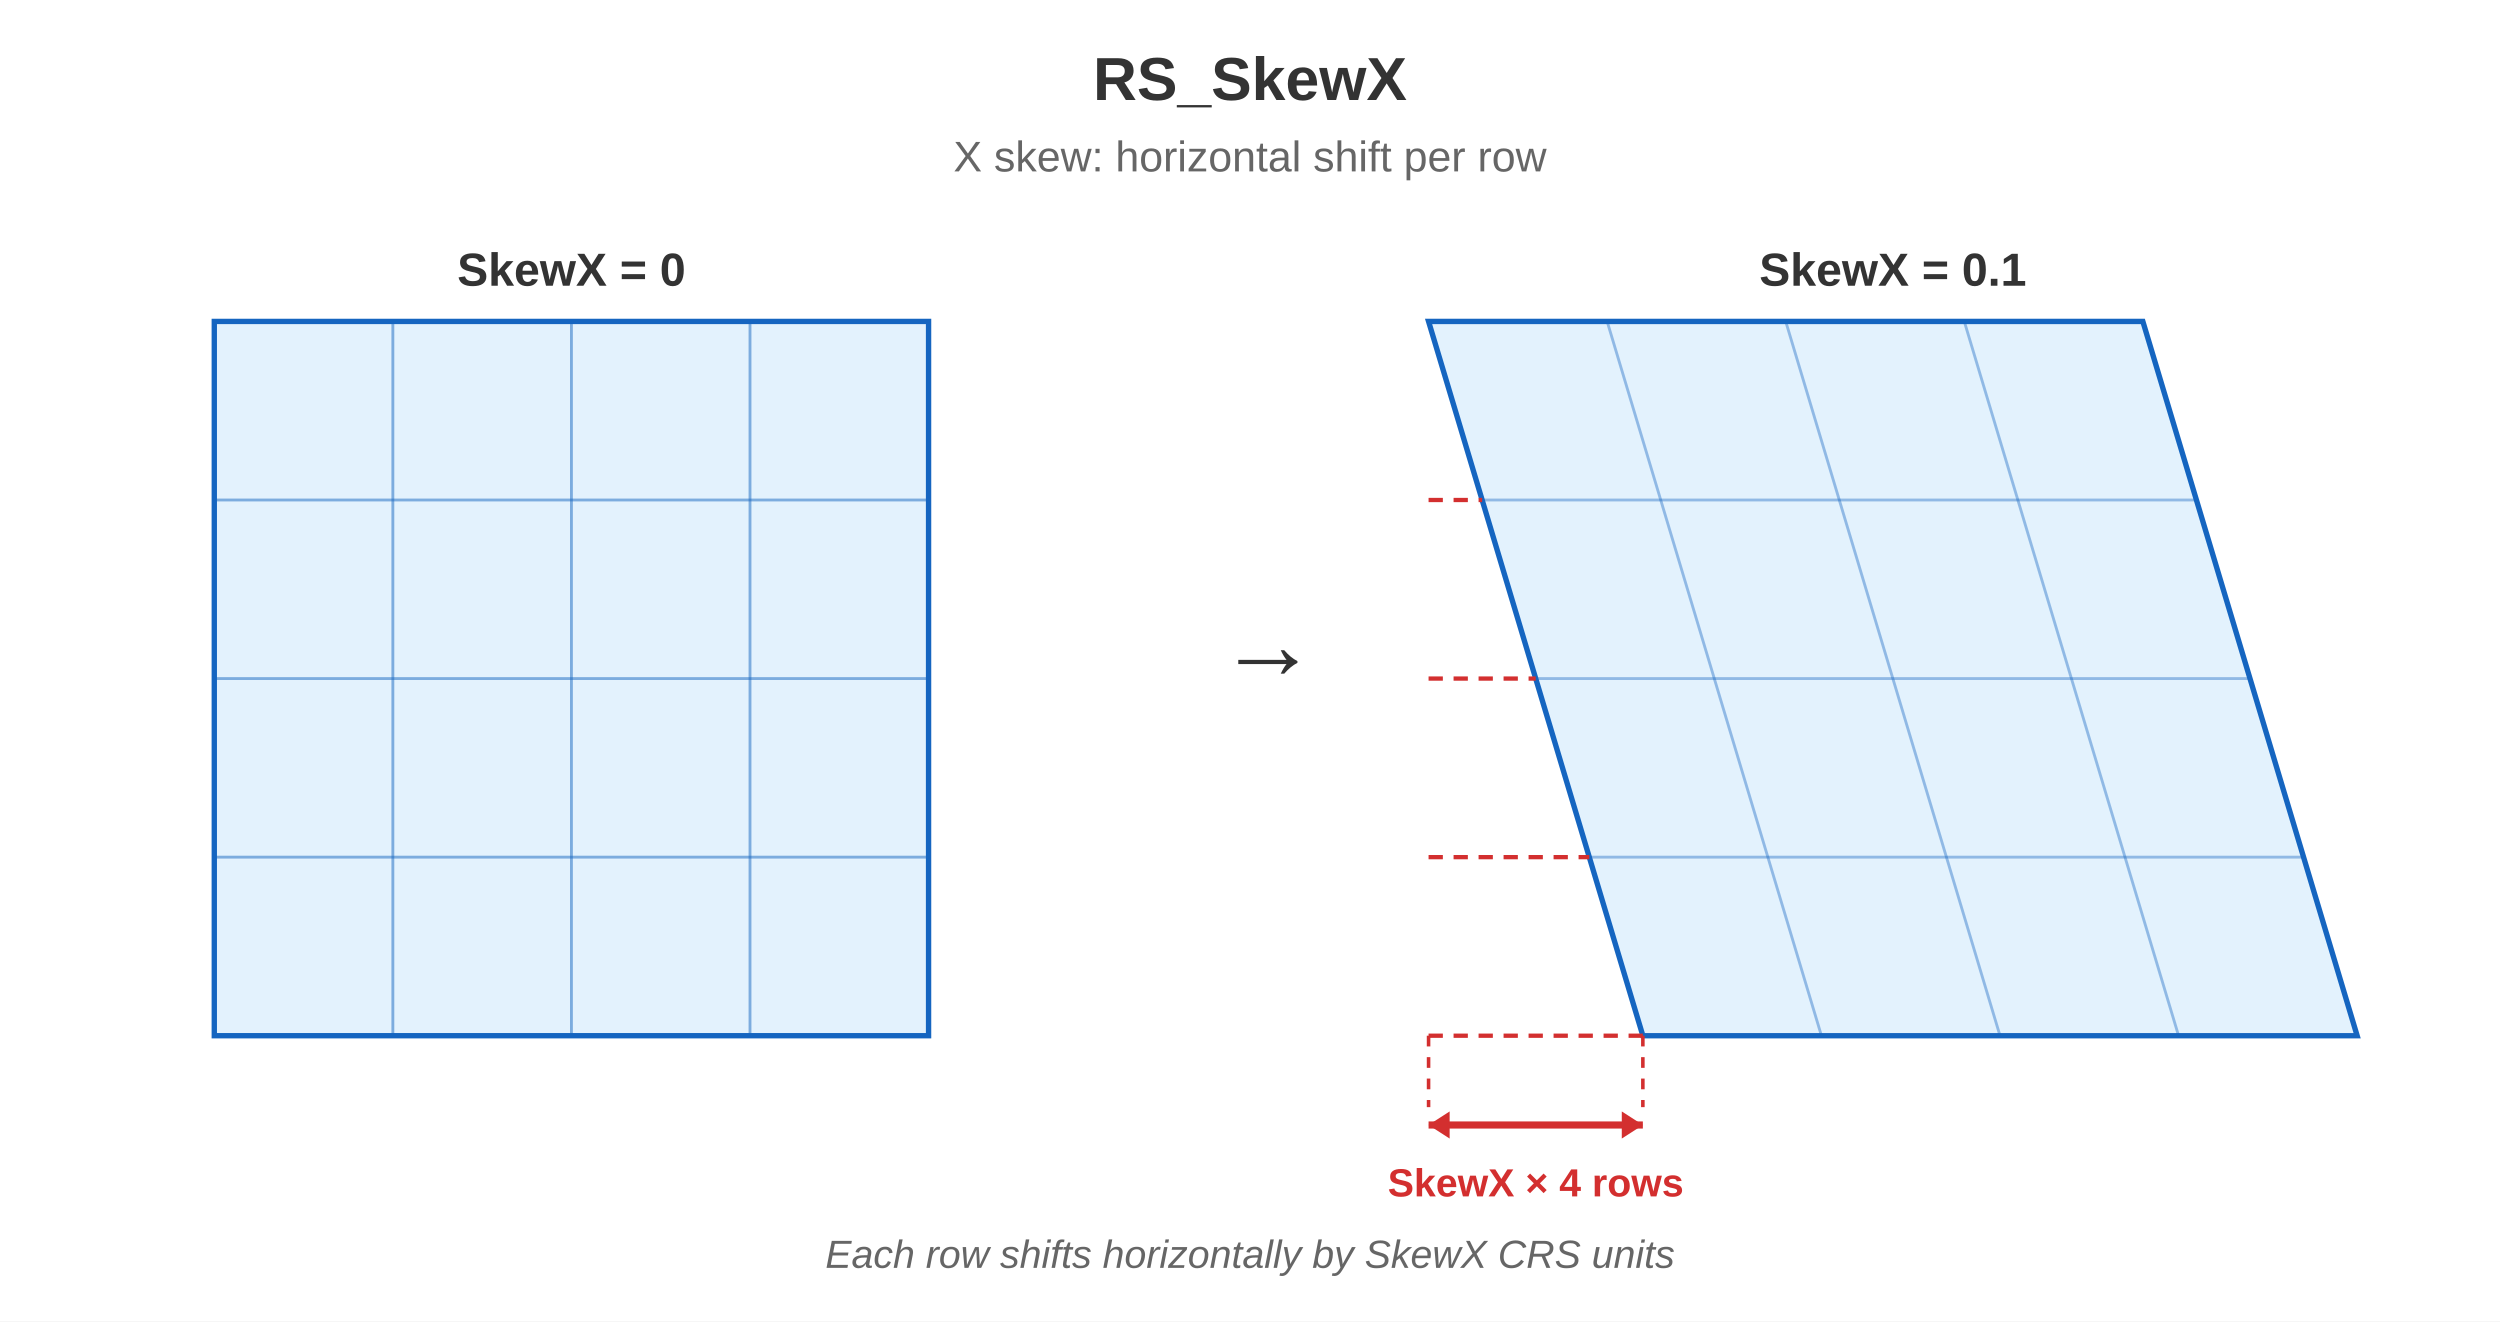
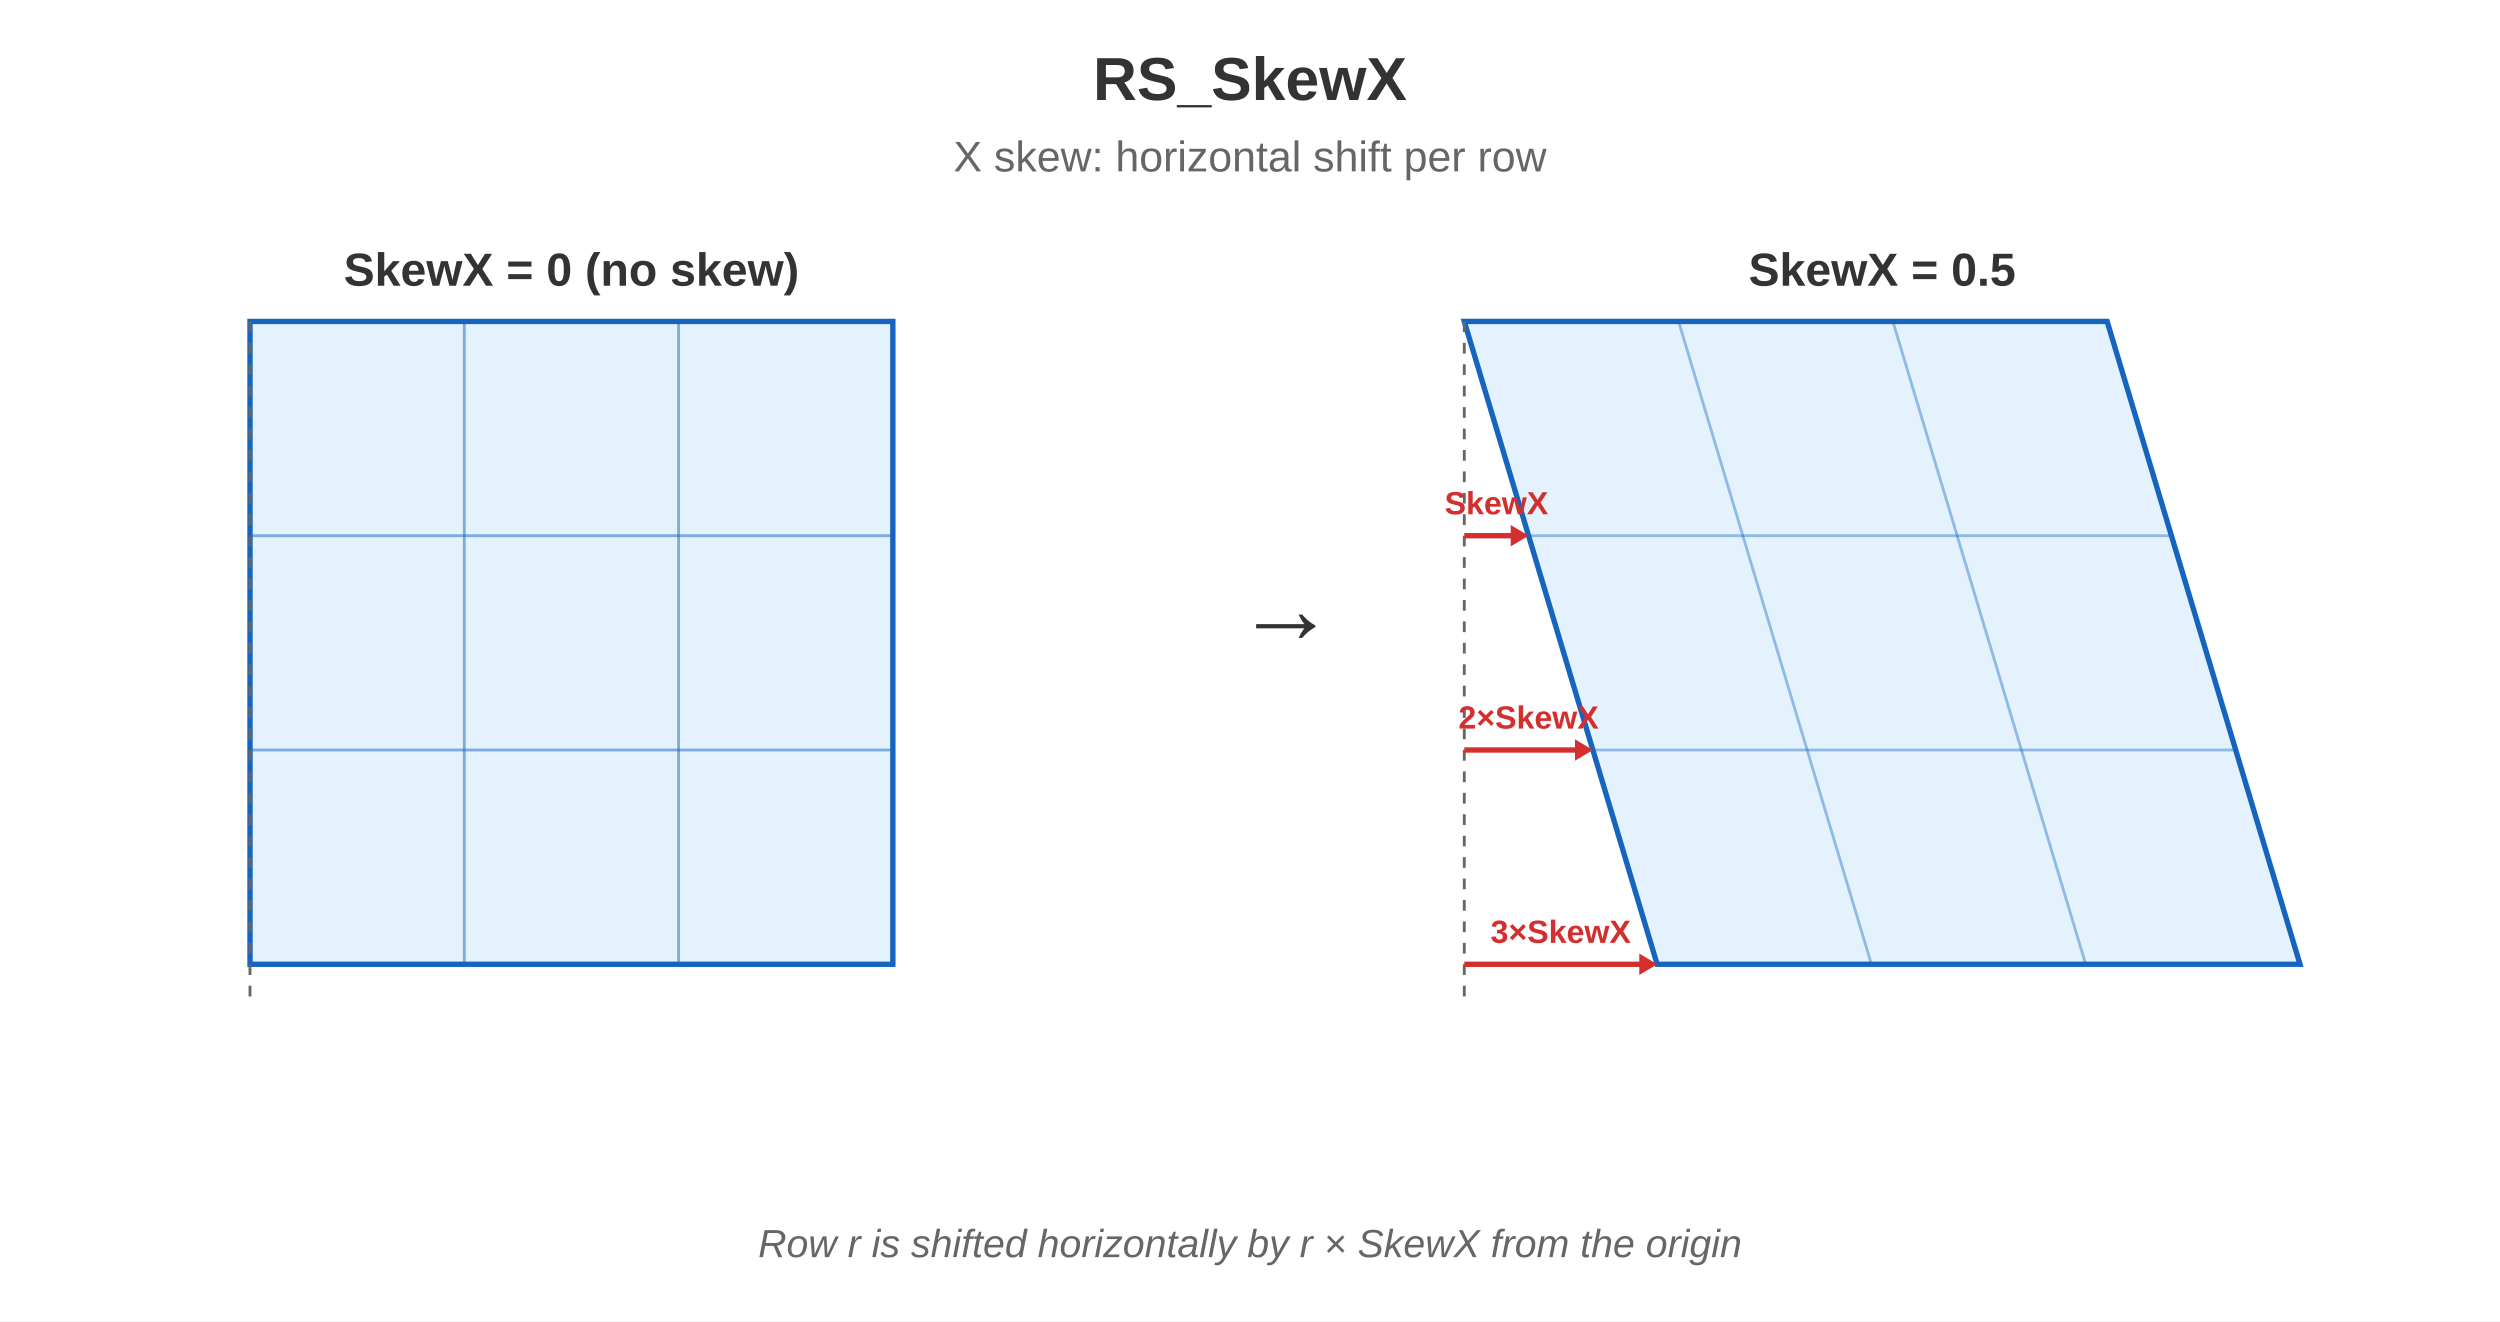
<svg xmlns="http://www.w3.org/2000/svg" width="700" height="370" viewBox="0 0 700 370" font-family="Arial, Helvetica, sans-serif">
  <rect width="700" height="370" fill="white" />
-   <text x="350" y="28" text-anchor="middle" font-size="17" fill="#333" font-weight="bold" font-style="normal">RS_SkewX</text>
-   <text x="350" y="48" text-anchor="middle" font-size="12" fill="#666" font-weight="normal" font-style="normal">X skew: horizontal shift per row</text>
-   <text x="160.0" y="80" text-anchor="middle" font-size="13" fill="#333" font-weight="bold" font-style="normal">SkewX = 0</text>
-   <rect x="60" y="90" width="200" height="200" fill="#E3F2FD" stroke="#1565C0" stroke-width="1.5" />
-   <line x1="110" y1="90" x2="110" y2="290" stroke="#1565C0" stroke-width="0.8" opacity="0.5" />
-   <line x1="160" y1="90" x2="160" y2="290" stroke="#1565C0" stroke-width="0.8" opacity="0.5" />
-   <line x1="210" y1="90" x2="210" y2="290" stroke="#1565C0" stroke-width="0.8" opacity="0.5" />
-   <line x1="60" y1="140" x2="260" y2="140" stroke="#1565C0" stroke-width="0.8" opacity="0.5" />
-   <line x1="60" y1="190" x2="260" y2="190" stroke="#1565C0" stroke-width="0.8" opacity="0.5" />
-   <line x1="60" y1="240" x2="260" y2="240" stroke="#1565C0" stroke-width="0.8" opacity="0.5" />
-   <text x="355" y="190.0" text-anchor="middle" font-size="28" fill="#333" font-weight="bold" font-style="normal">→</text>
-   <text x="530.0" y="80" text-anchor="middle" font-size="13" fill="#333" font-weight="bold" font-style="normal">SkewX = 0.1</text>
-   <polygon points="400.0,90.0 600.0,90.0 660.0,290.0 460.0,290.0" fill="#E3F2FD" stroke="#1565C0" stroke-width="1.5" opacity="1.0" />
-   <line x1="450.0" y1="90.0" x2="510.0" y2="290.0" stroke="#1565C0" stroke-width="0.8" opacity="0.4" />
-   <line x1="500.0" y1="90.0" x2="560.0" y2="290.0" stroke="#1565C0" stroke-width="0.8" opacity="0.4" />
-   <line x1="550.0" y1="90.0" x2="610.0" y2="290.0" stroke="#1565C0" stroke-width="0.8" opacity="0.4" />
-   <line x1="415.0" y1="140.0" x2="615.0" y2="140.0" stroke="#1565C0" stroke-width="0.8" opacity="0.4" />
-   <line x1="430.0" y1="190.0" x2="630.0" y2="190.0" stroke="#1565C0" stroke-width="0.8" opacity="0.4" />
-   <line x1="445.0" y1="240.0" x2="645.0" y2="240.0" stroke="#1565C0" stroke-width="0.8" opacity="0.4" />
-   <line x1="400" y1="140" x2="415" y2="140" stroke="#D32F2F" stroke-width="1.2" stroke-dasharray="4,3" />
-   <line x1="400" y1="190" x2="430" y2="190" stroke="#D32F2F" stroke-width="1.2" stroke-dasharray="4,3" />
-   <line x1="400" y1="240" x2="445" y2="240" stroke="#D32F2F" stroke-width="1.2" stroke-dasharray="4,3" />
-   <line x1="400" y1="290" x2="460" y2="290" stroke="#D32F2F" stroke-width="1.2" stroke-dasharray="4,3" />
-   <line x1="400" y1="315" x2="460" y2="315" stroke="#D32F2F" stroke-width="2" />
-   <polygon points="460,315 454.1,318.8 454.1,311.2" fill="#D32F2F" />
-   <polygon points="400,315 405.9,311.2 405.9,318.8" fill="#D32F2F" />
-   <text x="430.0" y="335" text-anchor="middle" font-size="11" fill="#D32F2F" font-weight="bold" font-style="normal">SkewX × 4 rows</text>
-   <line x1="400" y1="290" x2="400" y2="310" stroke="#D32F2F" stroke-width="1" stroke-dasharray="3,3" />
-   <line x1="460" y1="290" x2="460" y2="310" stroke="#D32F2F" stroke-width="1" stroke-dasharray="3,3" />
-   <text x="350" y="355" text-anchor="middle" font-size="11" fill="#666" font-weight="normal" font-style="italic">Each row shifts horizontally by SkewX CRS units</text>
+   <text x="350" y="28" text-anchor="middle" font-size="17" fill="#333" font-weight="bold">RS_SkewX</text>
+   <text x="350" y="48" text-anchor="middle" font-size="12" fill="#666">X skew: horizontal shift per row</text>
+   <text x="160" y="80" text-anchor="middle" font-size="13" fill="#333" font-weight="bold">SkewX = 0 (no skew)</text>
+   <rect x="70" y="90" width="180" height="180" fill="#E3F2FD" stroke="#1565C0" stroke-width="1.5" />
+   <line x1="130" y1="90" x2="130" y2="270" stroke="#1565C0" stroke-width="0.8" opacity="0.5" />
+   <line x1="190" y1="90" x2="190" y2="270" stroke="#1565C0" stroke-width="0.8" opacity="0.5" />
+   <line x1="70" y1="150" x2="250" y2="150" stroke="#1565C0" stroke-width="0.8" opacity="0.5" />
+   <line x1="70" y1="210" x2="250" y2="210" stroke="#1565C0" stroke-width="0.8" opacity="0.5" />
+   <line x1="70" y1="90" x2="70" y2="280" stroke="#666" stroke-width="0.8" stroke-dasharray="3,3" />
+   <text x="360" y="180" text-anchor="middle" font-size="28" fill="#333" font-weight="bold">→</text>
+   <text x="527" y="80" text-anchor="middle" font-size="13" fill="#333" font-weight="bold">SkewX = 0.5</text>
+   <polygon points="410,90 590,90 644,270 464,270" fill="#E3F2FD" stroke="#1565C0" stroke-width="1.5" />
+   <line x1="470" y1="90" x2="524" y2="270" stroke="#1565C0" stroke-width="0.8" opacity="0.4" />
+   <line x1="530" y1="90" x2="584" y2="270" stroke="#1565C0" stroke-width="0.8" opacity="0.4" />
+   <line x1="428" y1="150" x2="608" y2="150" stroke="#1565C0" stroke-width="0.8" opacity="0.4" />
+   <line x1="446" y1="210" x2="626" y2="210" stroke="#1565C0" stroke-width="0.8" opacity="0.4" />
+   <line x1="410" y1="90" x2="410" y2="280" stroke="#666" stroke-width="0.8" stroke-dasharray="3,3" />
+   <line x1="410" y1="150" x2="425" y2="150" stroke="#D32F2F" stroke-width="1.5" />
+   <polygon points="428,150 423,147 423,153" fill="#D32F2F" />
+   <text x="419" y="144" text-anchor="middle" font-size="9" fill="#D32F2F" font-weight="bold">SkewX</text>
+   <line x1="410" y1="210" x2="443" y2="210" stroke="#D32F2F" stroke-width="1.5" />
+   <polygon points="446,210 441,207 441,213" fill="#D32F2F" />
+   <text x="428" y="204" text-anchor="middle" font-size="9" fill="#D32F2F" font-weight="bold">2×SkewX</text>
+   <line x1="410" y1="270" x2="461" y2="270" stroke="#D32F2F" stroke-width="1.5" />
+   <polygon points="464,270 459,267 459,273" fill="#D32F2F" />
+   <text x="437" y="264" text-anchor="middle" font-size="9" fill="#D32F2F" font-weight="bold">3×SkewX</text>
+   <text x="350" y="352" text-anchor="middle" font-size="11" fill="#666" font-style="italic">Row r is shifted horizontally by r × SkewX from the origin</text>
</svg>
